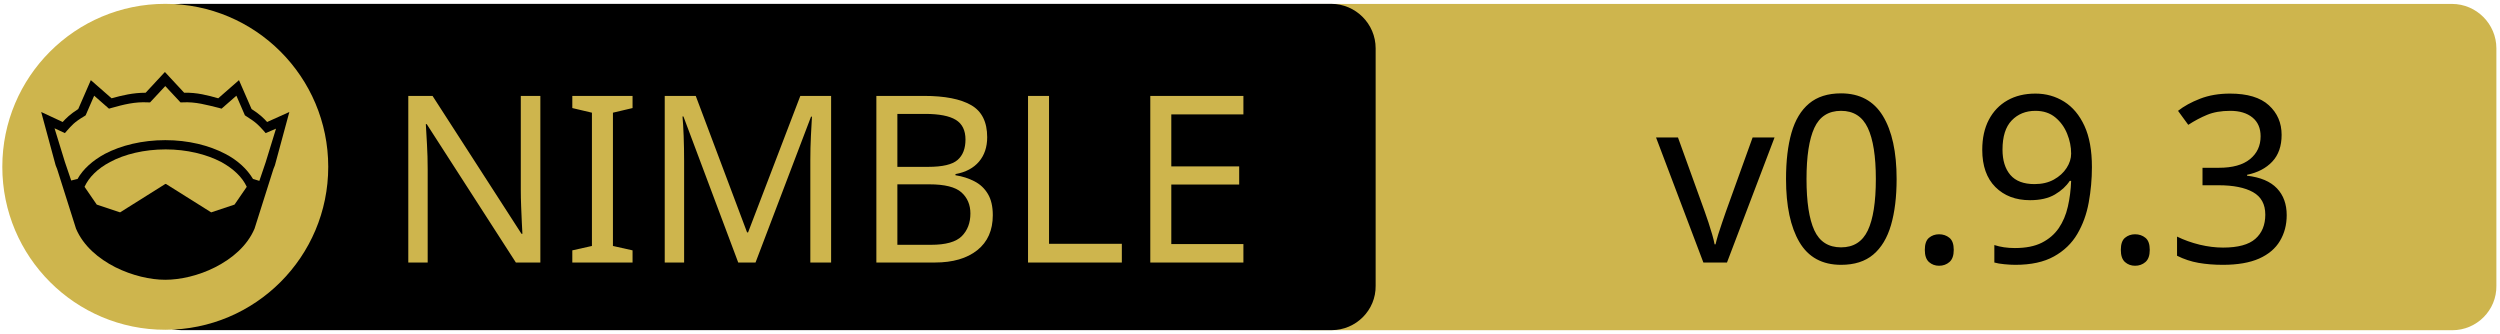
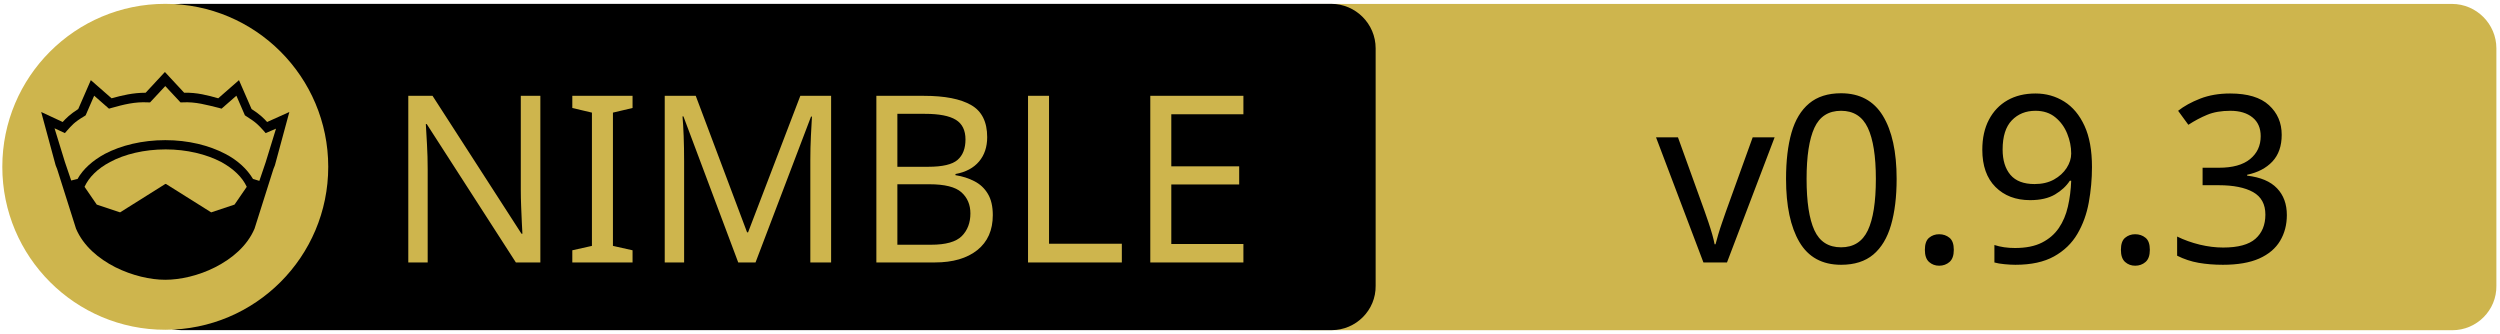
<svg xmlns="http://www.w3.org/2000/svg" xmlns:xlink="http://www.w3.org/1999/xlink" width="675" height="90" xml:space="preserve" version="1.1">
  <a xlink:href="https://github.com/c-blake/lc">
    <g>
      <path fill="#CEB54D" id="svg_15" d="m662.123,89.159l-310.5,0c-6.6,0 -12,-5.4 -12,-12l0,-64.1c0,-6.6 5.4,-12 12,-12l310.4,0c6.6,0 12,5.4 12,12l0,64.1c0.1,6.6 -5.3,12 -11.9,12z" />
      <path id="svg_1" d="m359.524,89.139l-310.5,0c-6.6,0 -12,-5.4 -12,-12l0,-64.1c0,-6.6 5.4,-12 12,-12l310.4,0c6.6,0 12,5.4 12,12l0,64.1c0.1,6.6 -5.3,12 -11.9,12z" />
      <rect id="svg_2" fill="none" height="45.9" width="315.3" class="st0" y="24.539" x="60.224" />
      <circle id="svg_4" fill="#CEB54D" r="44" cy="45.039" cx="44.624" class="st1" />
      <g id="XMLID_4_">
        <path id="svg_5" d="m78.124,30.239l-3.9,14.4l-0.4,1l-5.1,16.1c0,0 0,0 0,0c-2,4.7 -6.1,8.1 -10.6,10.4c-4.5,2.3 -9.5,3.4 -13.5,3.4c-4,0 -8.9,-1.1 -13.5,-3.4c-4.5,-2.3 -8.6,-5.7 -10.6,-10.4c0,0 0,0 0,0l-5.1,-16.1l-0.4,-1l-3.9,-14.4l5.8,2.7c0.9,-1 2,-2.1 4.2,-3.5l3.4,-7.8l5.6,4.9c2.9,-0.8 5.8,-1.5 9.2,-1.5l5.2,-5.6l5.2,5.6c3.4,-0.1 6.4,0.7 9.2,1.5l5.6,-4.9l3.4,7.8c2.2,1.4 3.3,2.5 4.2,3.5l6,-2.7z" />
        <g id="XMLID_6_">
          <g id="svg_6">
            <path id="svg_7" fill="#CEB54D" d="m66.624,50.439l-3.3,4.8l-6.3,2.1l-12.1,-7.6c-0.1,-0.1 -0.3,-0.1 -0.4,0l-12.1,7.6l-6.3,-2.1l-3.3,-4.8c1.2,-2.6 3.5,-4.9 6.9,-6.7c3.9,-2.1 9.2,-3.4 15,-3.4c5.7,0 11,1.3 15,3.4c3.3,1.8 5.7,4.1 6.9,6.7z" class="st1" />
          </g>
          <g id="svg_8" />
        </g>
        <g id="XMLID_5_">
          <g id="svg_9">
            <path id="svg_10" fill="#CEB54D" d="m74.524,34.739l-2.8,9.1l-1.7,5l-1.6,-0.5c0,0 -0.1,0 -0.1,0c-1.6,-2.7 -4.2,-5.1 -7.5,-6.8c-4.4,-2.3 -10,-3.7 -16.2,-3.7c-6.2,0 -11.9,1.4 -16.3,3.7c-3.3,1.8 -5.9,4.1 -7.4,6.8c0,0 -0.1,0 -0.1,0l-1.6,0.4l-1.7,-5l-2.8,-9.1l2.8,1.3l0.6,-0.7c1.2,-1.3 1.8,-2.2 4.7,-3.9l0.3,-0.2l2.3,-5.3l4,3.5l0.7,-0.2c3.2,-0.9 6.3,-1.7 9.8,-1.5l0.6,0l4.1,-4.4l4.1,4.4l0.6,0c3.5,-0.2 6.5,0.7 9.8,1.5l0.7,0.2l4,-3.5l2.3,5.3l0.3,0.2c2.9,1.8 3.5,2.6 4.7,3.9l0.6,0.7l2.8,-1.2z" class="st1" />
          </g>
          <g id="svg_11" />
        </g>
      </g>
-       <text x="-442" y="-350" id="svg_16" font-size="63px" font-family="'PT Sans Caption'" fill="#CEB54D" class="st1 st2 st3" transform="matrix(1 0 0 1 546.13 420.879)">NIMBLE</text>
-       <text x="-99.0" y="-350" id="svg_17" font-size="63px" font-family="'PT Sans Caption'" fill="#000000" class="st1 st2 st3" transform="matrix(1 0 0 1 546.13 420.879)">v0.9.3</text>
+       <text x="-442" y="-350.021" id="svg_16" font-size="63px" font-family="'PT Sans Caption'" fill="#CEB54D" class="st1 st2 st3" transform="matrix(1 0 0 1 546.13 420.879)">NIMBLE</text>
+       <text x="-99.0" y="-350.012" id="svg_17" font-size="63.012px" font-family="'PT Sans Caption'" fill="#000000" class="st1 st2 st3" transform="matrix(1 0 0 1 546.13 420.879)">v0.9.3</text>
    </g>
  </a>
</svg>
